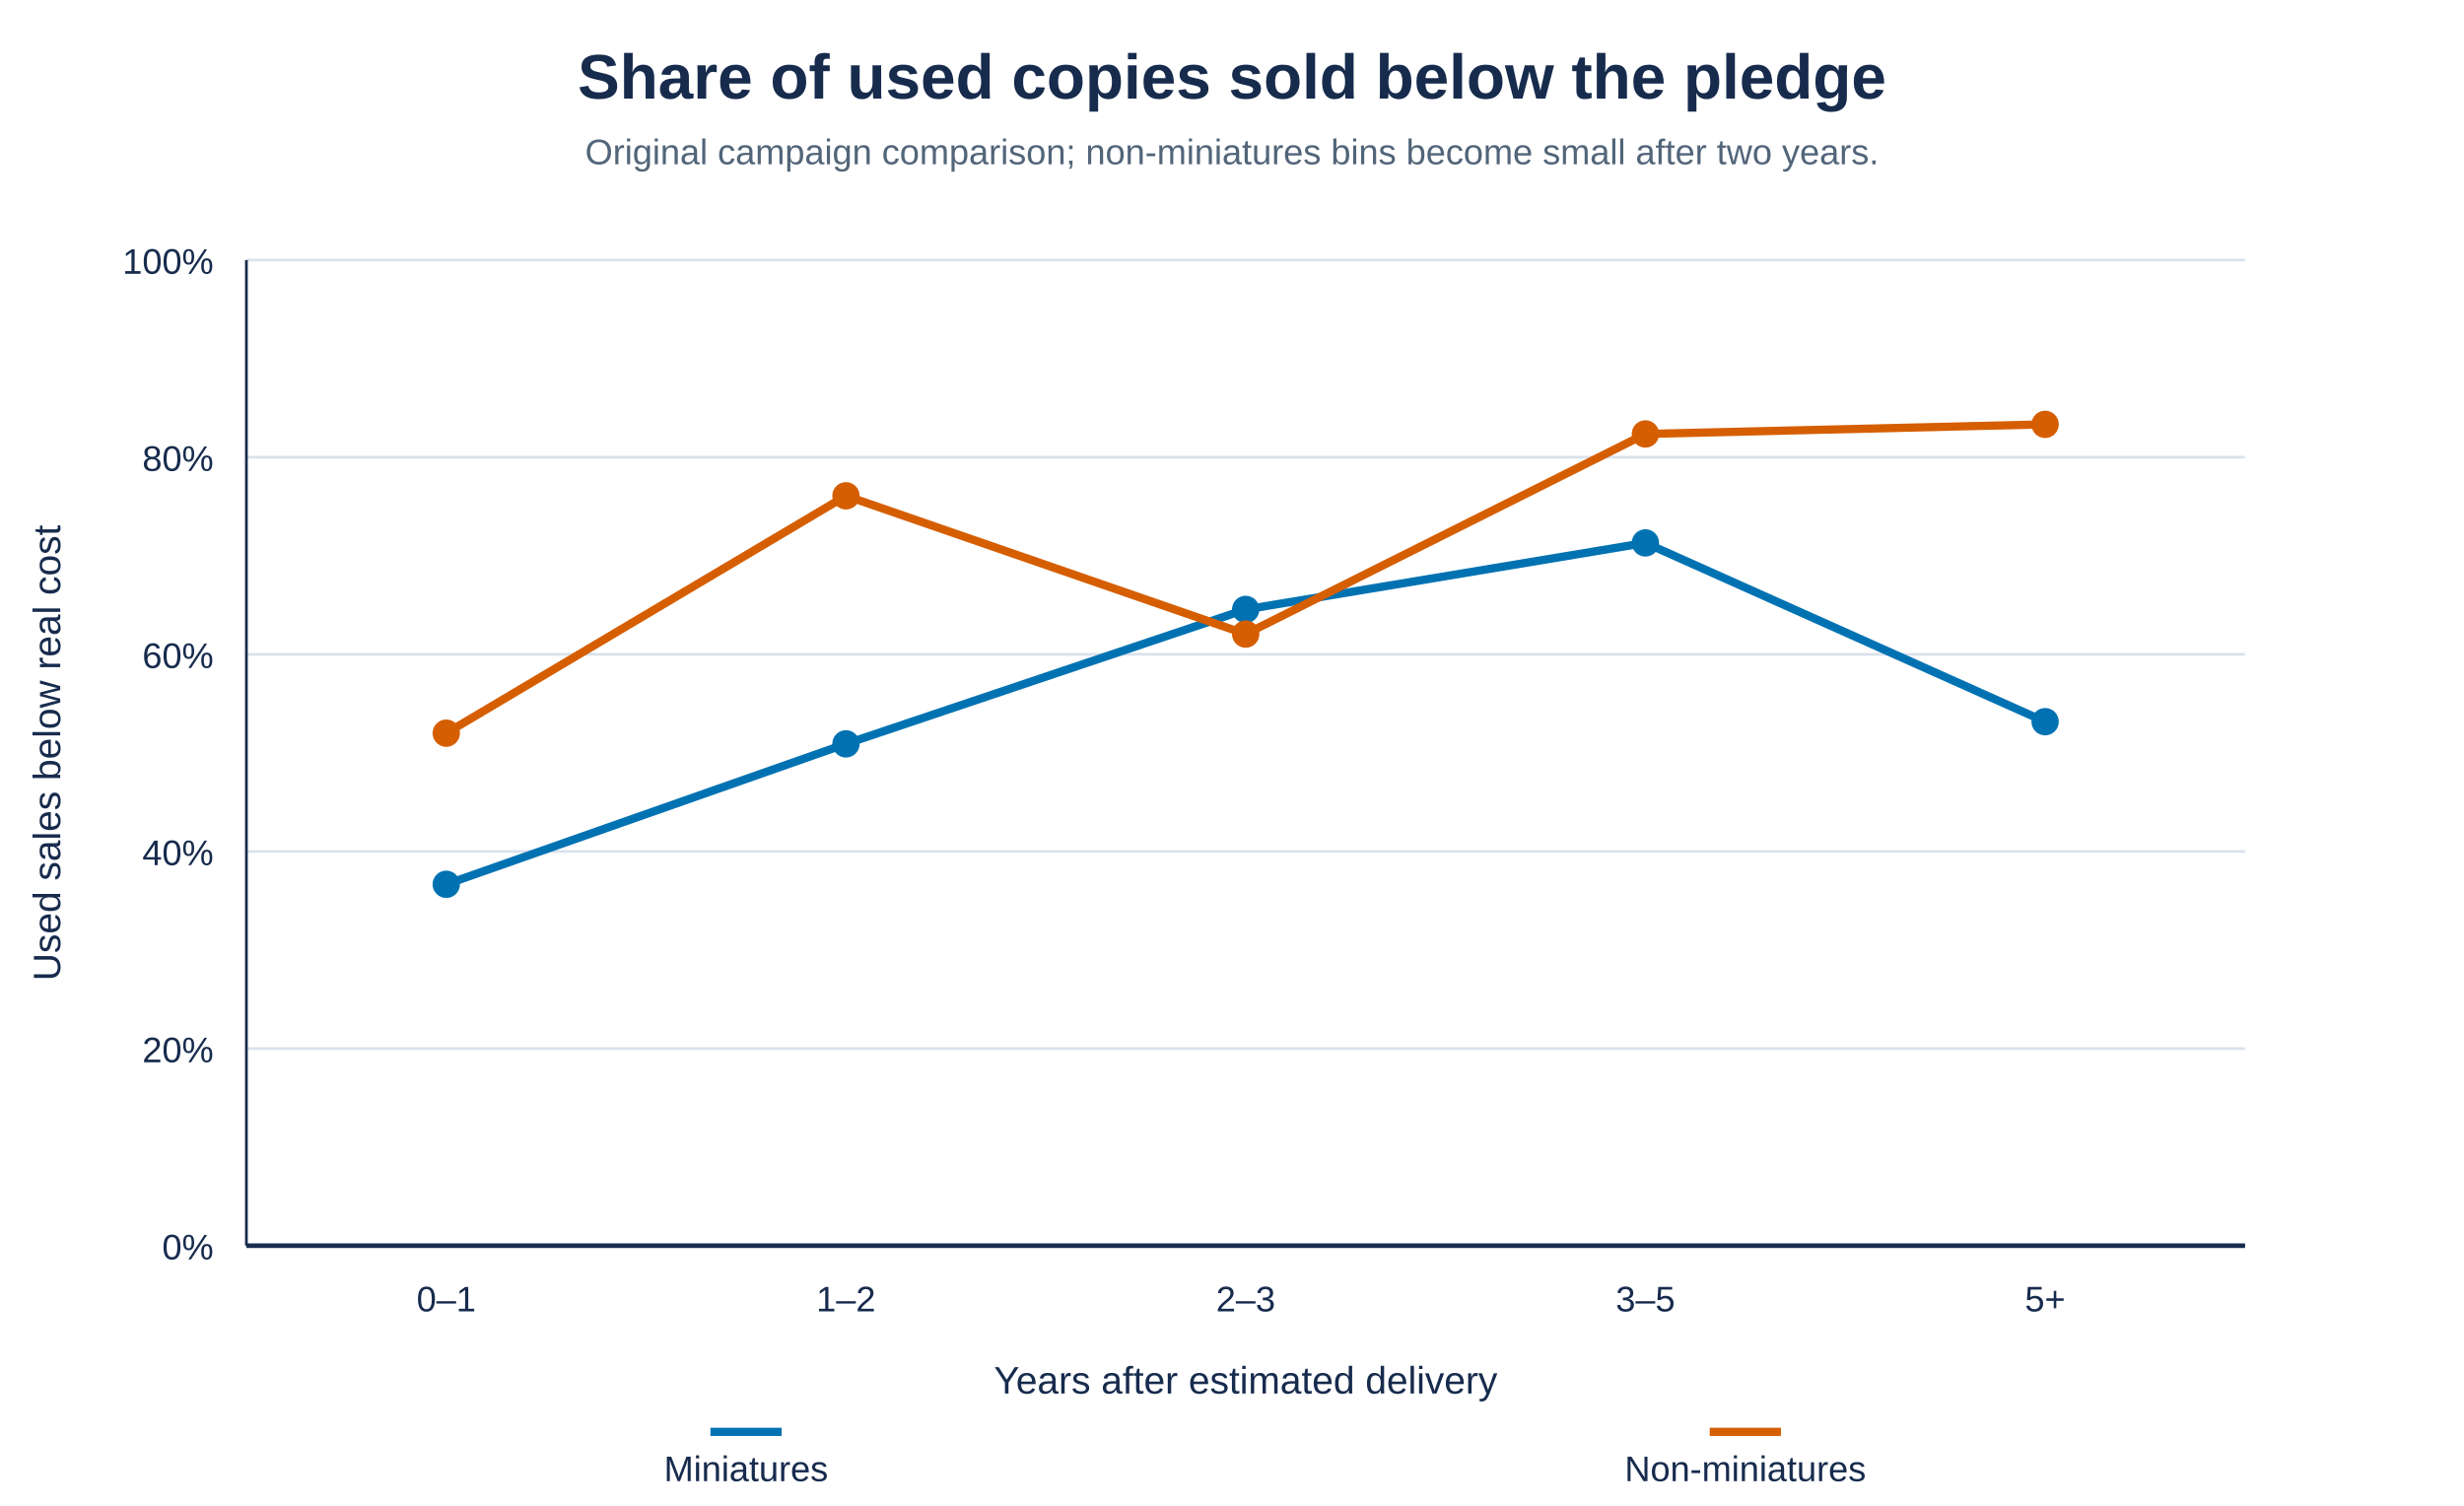
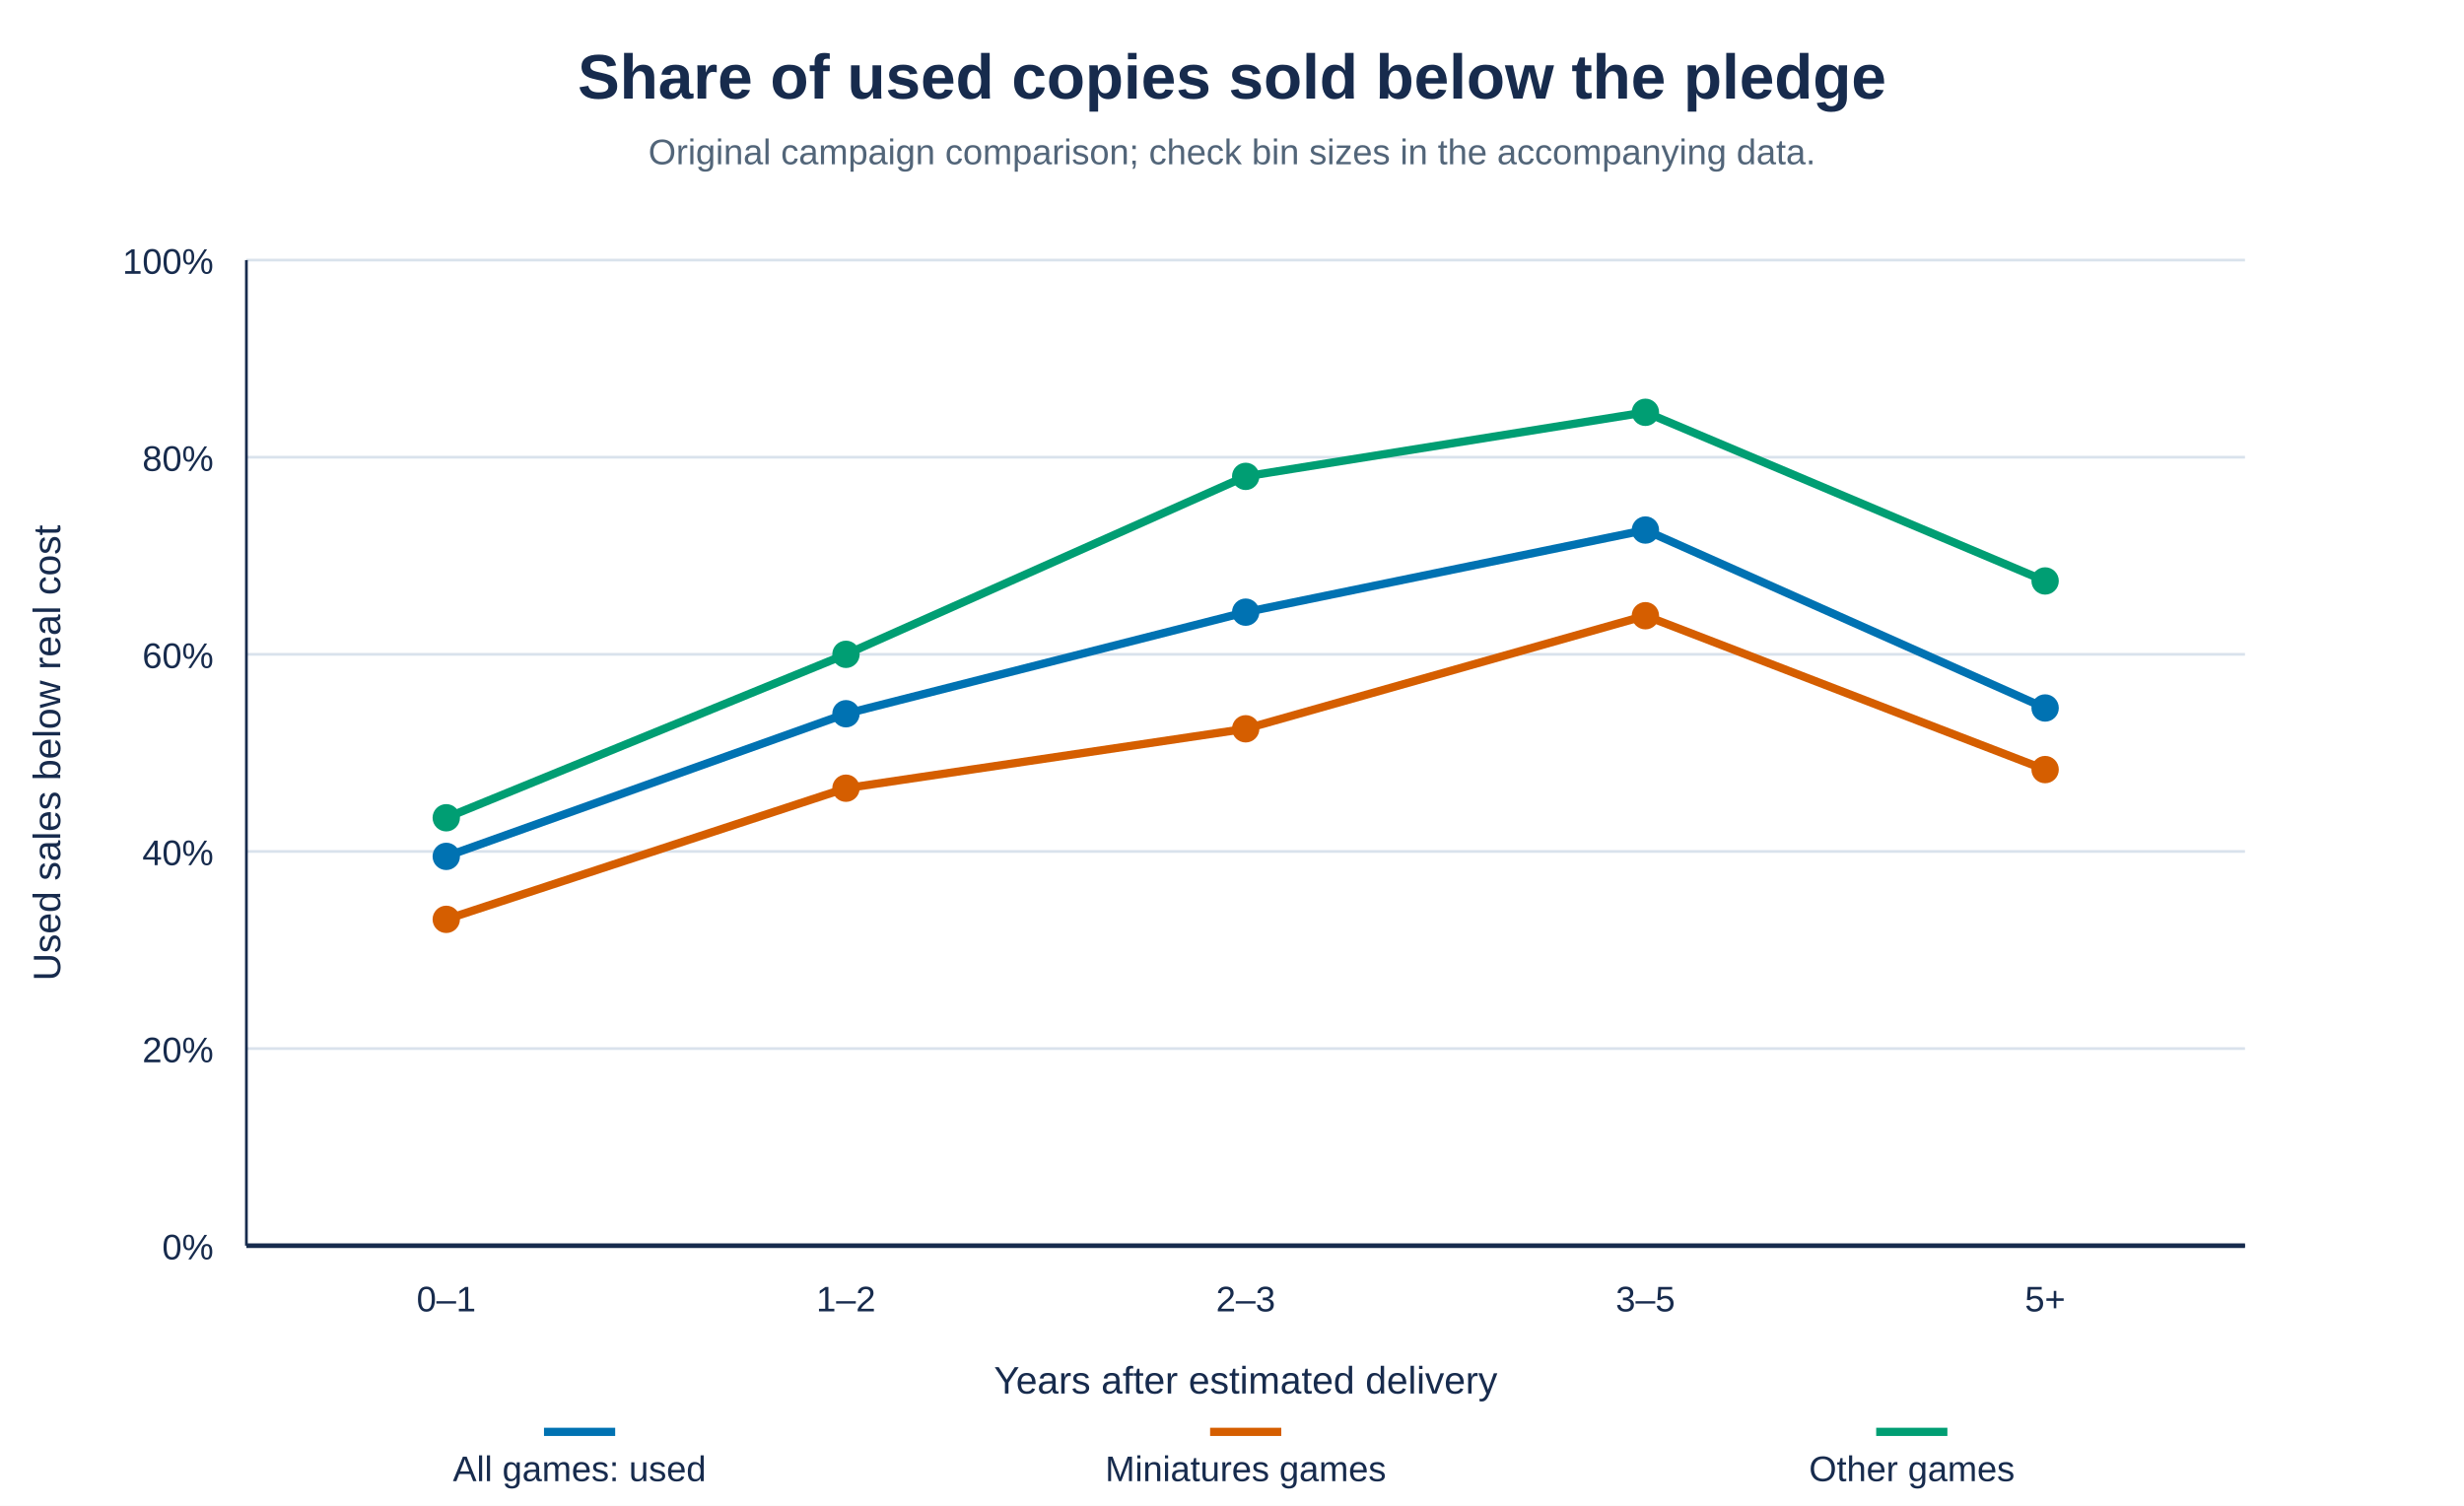
<svg xmlns="http://www.w3.org/2000/svg" width="900" height="550" viewBox="0 0 900 550" role="img" aria-label="Share of used copies sold below the pledge">
  <rect width="900" height="550" fill="#ffffff" />
  <g font-family="Arial, Helvetica, sans-serif">
    <text x="450" y="36" text-anchor="middle" font-size="23" font-weight="bold" fill="#172b4d">Share of used copies sold below the pledge</text>
-     <text x="450" y="60" text-anchor="middle" font-size="13" font-weight="normal" fill="#526579">Original campaign comparison; non-miniatures bins become small after two years.</text>
+     <text x="450" y="60" text-anchor="middle" font-size="13" font-weight="normal" fill="#526579">Original campaign comparison; check bin sizes in the accompanying data.</text>
    <line x1="90" x2="820" y1="455.0" y2="455.0" stroke="#d9e2ec" />
    <text x="78" y="460.0" text-anchor="end" font-size="13" font-weight="normal" fill="#172b4d">0%</text>
    <line x1="90" x2="820" y1="383.0" y2="383.0" stroke="#d9e2ec" />
    <text x="78" y="388.0" text-anchor="end" font-size="13" font-weight="normal" fill="#172b4d">20%</text>
    <line x1="90" x2="820" y1="311.0" y2="311.0" stroke="#d9e2ec" />
    <text x="78" y="316.0" text-anchor="end" font-size="13" font-weight="normal" fill="#172b4d">40%</text>
    <line x1="90" x2="820" y1="239.0" y2="239.0" stroke="#d9e2ec" />
    <text x="78" y="244.0" text-anchor="end" font-size="13" font-weight="normal" fill="#172b4d">60%</text>
    <line x1="90" x2="820" y1="167.0" y2="167.0" stroke="#d9e2ec" />
    <text x="78" y="172.0" text-anchor="end" font-size="13" font-weight="normal" fill="#172b4d">80%</text>
    <line x1="90" x2="820" y1="95.0" y2="95.0" stroke="#d9e2ec" />
    <text x="78" y="100.0" text-anchor="end" font-size="13" font-weight="normal" fill="#172b4d">100%</text>
    <line x1="90" x2="820" y1="455.0" y2="455.0" stroke="#172b4d" stroke-width="1.7" />
    <line x1="90" x2="90" y1="95" y2="455" stroke="#172b4d" />
    <line x1="90" x2="820" y1="455" y2="455" stroke="#172b4d" />
    <text x="22" y="275.0" text-anchor="middle" font-size="14" font-weight="normal" fill="#172b4d" transform="rotate(-90 22 275.0)">Used sales below real cost</text>
    <text x="163.0" y="479" text-anchor="middle" font-size="13" font-weight="normal" fill="#172b4d">0–1</text>
    <text x="309.0" y="479" text-anchor="middle" font-size="13" font-weight="normal" fill="#172b4d">1–2</text>
    <text x="455.0" y="479" text-anchor="middle" font-size="13" font-weight="normal" fill="#172b4d">2–3</text>
    <text x="601.0" y="479" text-anchor="middle" font-size="13" font-weight="normal" fill="#172b4d">3–5</text>
    <text x="747.0" y="479" text-anchor="middle" font-size="13" font-weight="normal" fill="#172b4d">5+</text>
    <text x="455.0" y="509" text-anchor="middle" font-size="14" font-weight="normal" fill="#172b4d">Years after estimated delivery</text>
-     <polyline points="163.0,323.0 309.0,271.7 455.0,222.6 601.0,198.3 747.0,263.6" fill="none" stroke="#0072b2" stroke-width="3" />
-     <circle cx="163.0" cy="323.0" r="5" fill="#0072b2" />
-     <circle cx="309.0" cy="271.7" r="5" fill="#0072b2" />
-     <circle cx="455.0" cy="222.6" r="5" fill="#0072b2" />
-     <circle cx="601.0" cy="198.3" r="5" fill="#0072b2" />
-     <circle cx="747.0" cy="263.6" r="5" fill="#0072b2" />
-     <polyline points="163.0,267.8 309.0,181.1 455.0,231.6 601.0,158.5 747.0,155.0" fill="none" stroke="#d55e00" stroke-width="3" />
-     <circle cx="163.0" cy="267.8" r="5" fill="#d55e00" />
-     <circle cx="309.0" cy="181.1" r="5" fill="#d55e00" />
-     <circle cx="455.0" cy="231.6" r="5" fill="#d55e00" />
-     <circle cx="601.0" cy="158.5" r="5" fill="#d55e00" />
-     <circle cx="747.0" cy="155.0" r="5" fill="#d55e00" />
-     <line x1="259.5" x2="285.5" y1="523" y2="523" stroke="#0072b2" stroke-width="3" />
-     <text x="272.5" y="541" text-anchor="middle" font-size="13" font-weight="normal" fill="#172b4d">Miniatures</text>
-     <line x1="624.5" x2="650.5" y1="523" y2="523" stroke="#d55e00" stroke-width="3" />
-     <text x="637.5" y="541" text-anchor="middle" font-size="13" font-weight="normal" fill="#172b4d">Non-miniatures</text>
+     <polyline points="163.0,312.8 309.0,260.7 455.0,223.6 601.0,193.6 747.0,258.6" fill="none" stroke="#0072B2" stroke-width="3" />
+     <circle cx="163.0" cy="312.8" r="5" fill="#0072B2" />
+     <circle cx="309.0" cy="260.7" r="5" fill="#0072B2" />
+     <circle cx="455.0" cy="223.6" r="5" fill="#0072B2" />
+     <circle cx="601.0" cy="193.6" r="5" fill="#0072B2" />
+     <circle cx="747.0" cy="258.6" r="5" fill="#0072B2" />
+     <polyline points="163.0,335.8 309.0,287.9 455.0,266.2 601.0,224.9 747.0,281.1" fill="none" stroke="#D55E00" stroke-width="3" />
+     <circle cx="163.0" cy="335.8" r="5" fill="#D55E00" />
+     <circle cx="309.0" cy="287.9" r="5" fill="#D55E00" />
+     <circle cx="455.0" cy="266.2" r="5" fill="#D55E00" />
+     <circle cx="601.0" cy="224.9" r="5" fill="#D55E00" />
+     <circle cx="747.0" cy="281.1" r="5" fill="#D55E00" />
+     <polyline points="163.0,298.7 309.0,239.0 455.0,174.0 601.0,150.6 747.0,212.2" fill="none" stroke="#009E73" stroke-width="3" />
+     <circle cx="163.0" cy="298.7" r="5" fill="#009E73" />
+     <circle cx="309.0" cy="239.0" r="5" fill="#009E73" />
+     <circle cx="455.0" cy="174.0" r="5" fill="#009E73" />
+     <circle cx="601.0" cy="150.6" r="5" fill="#009E73" />
+     <circle cx="747.0" cy="212.2" r="5" fill="#009E73" />
+     <line x1="198.7" x2="224.7" y1="523" y2="523" stroke="#0072B2" stroke-width="3" />
+     <text x="211.667" y="541" text-anchor="middle" font-size="13" font-weight="normal" fill="#172b4d">All games: used</text>
+     <line x1="442.0" x2="468.0" y1="523" y2="523" stroke="#D55E00" stroke-width="3" />
+     <text x="455.0" y="541" text-anchor="middle" font-size="13" font-weight="normal" fill="#172b4d">Miniatures games</text>
+     <line x1="685.3" x2="711.3" y1="523" y2="523" stroke="#009E73" stroke-width="3" />
+     <text x="698.333" y="541" text-anchor="middle" font-size="13" font-weight="normal" fill="#172b4d">Other games</text>
  </g>
</svg>
